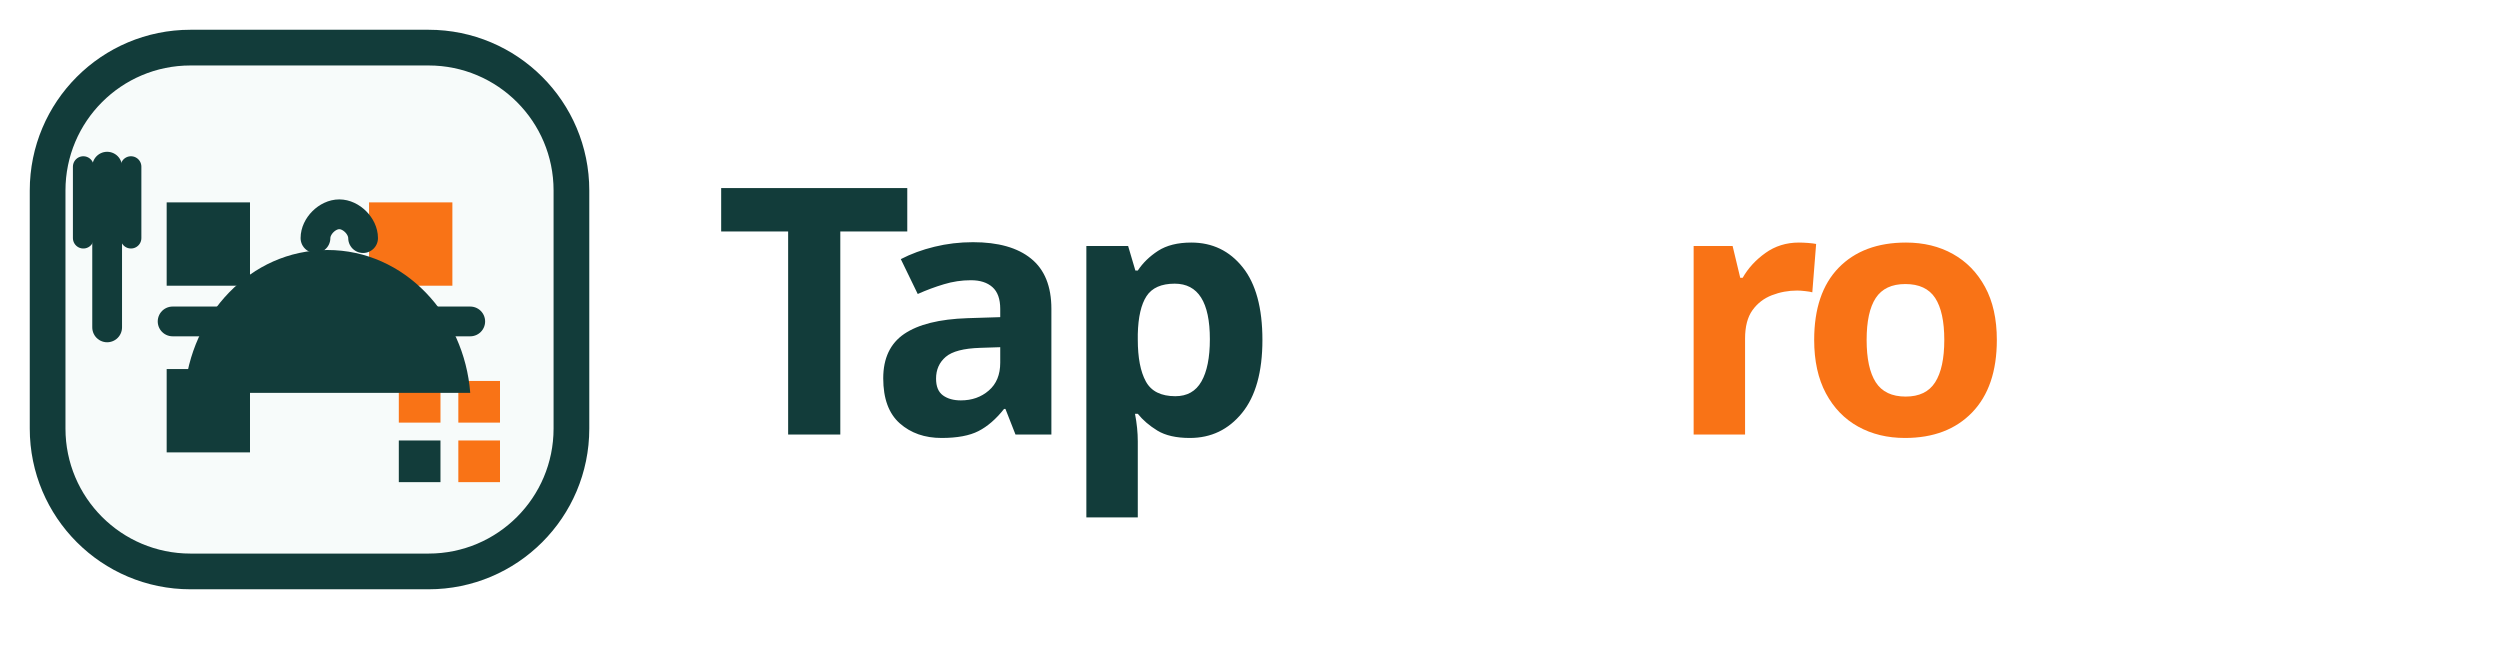
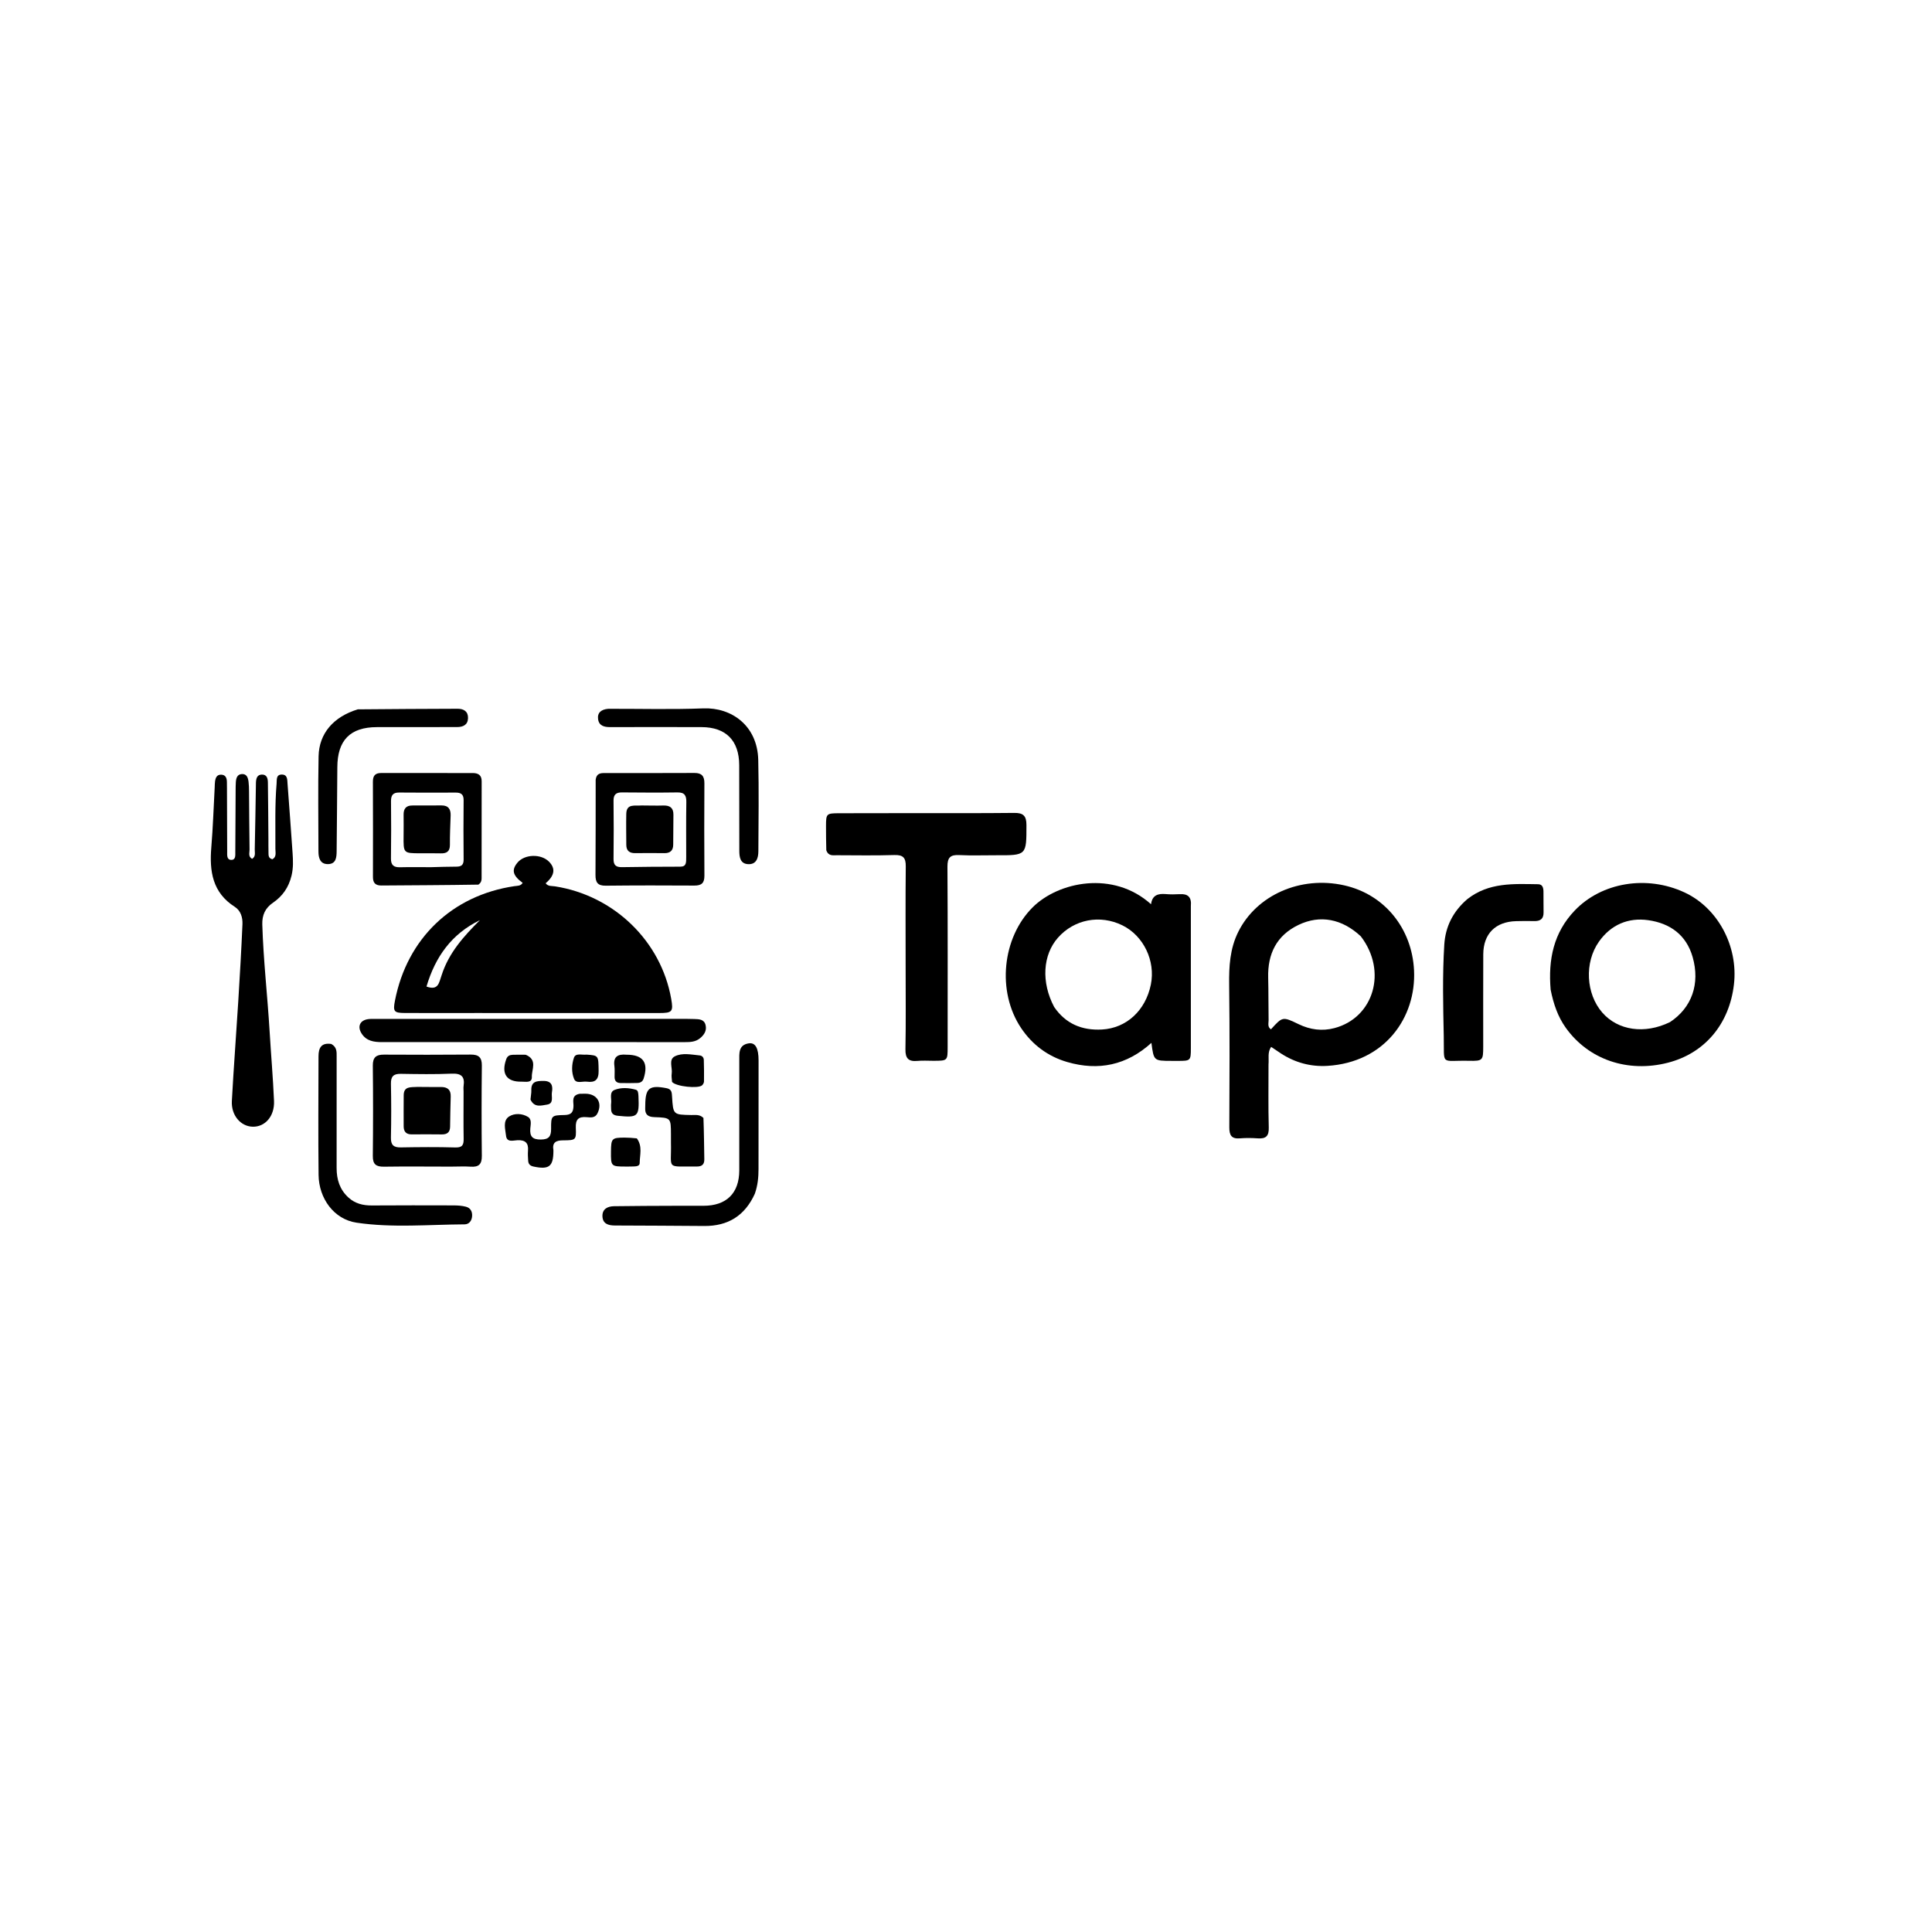
- <svg xmlns="http://www.w3.org/2000/svg" width="420" height="112" viewBox="0 0 420 112" fill="none">
-   <rect x="8" y="8" width="88" height="88" rx="24" fill="#F7FBFA" stroke="#123C3A" stroke-width="6" />
-   <path d="M28 34H42V48H28z" fill="#123C3A" />
-   <path d="M62 34H76V48H62z" fill="#F97316" />
-   <path d="M28 62H42V76H28z" fill="#123C3A" />
-   <path d="M67 64H74V71H67z" fill="#F97316" />
-   <path d="M77 64H84V71H77z" fill="#F97316" />
-   <path d="M67 74H74V81H67z" fill="#123C3A" />
-   <path d="M77 74H84V81H77z" fill="#F97316" />
-   <path d="M31 66c1-13 11-24 24-24s23 11 24 24H31z" fill="#123C3A" />
-   <path d="M53 40c0-2 2-4 4-4s4 2 4 4" fill="none" stroke="#123C3A" stroke-linecap="round" stroke-width="5" />
-   <path d="M18 28v27" fill="none" stroke="#123C3A" stroke-linecap="round" stroke-width="5" />
-   <path d="M14 28v12M22 28v12" fill="none" stroke="#123C3A" stroke-linecap="round" stroke-width="3.5" />
-   <path d="M29 54h50" fill="none" stroke="#123C3A" stroke-linecap="round" stroke-width="5" />
-   <text x="120" y="73" fill="#123C3A" font-family="Space Grotesk, IBM Plex Sans, sans-serif" font-size="58" font-weight="700" letter-spacing="-3">Tap</text>
-   <text x="280" y="73" fill="#F97316" font-family="Space Grotesk, IBM Plex Sans, sans-serif" font-size="58" font-weight="700" letter-spacing="-3">ro</text>
+ <svg xmlns="http://www.w3.org/2000/svg" version="1.1" id="Layer_1" x="0px" y="0px" width="100%" viewBox="0 0 1024 1024" enable-background="new 0 0 1024 1024" xml:space="preserve">
+   <path fill="#000000" opacity="1" stroke="none" d=" M252,536.916   C239.176,536.919 226.851,536.97 214.527,536.906   C208.771,536.876 208.224,536.08 209.341,530.341   C215.753,497.417 239.619,474.556 272.647,469.684   C274.218,469.452 276.007,469.663 277.014,467.936   C271.738,464.038 271.011,461.129 274.276,457.205   C278.029,452.695 286.731,452.424 290.968,456.686   C294.562,460.301 293.996,464.087 289.207,468.143   C290.468,469.9 292.45,469.515 294.17,469.784   C325.43,474.669 350.341,498.764 355.746,529.371   C356.947,536.168 356.336,536.93 349.429,536.931   C317.12,536.937 284.81,536.923 252,536.916  M234.118,516.734   C237.891,505.01 245.854,496.168 254.371,487.7   C239.334,494.983 230.706,507.16 226.047,522.895   C232.51,525.218 232.658,520.692 234.118,516.734  z" />
+   <path fill="#000000" opacity="1" stroke="none" d=" M672.337,564.185   C672.351,575.654 672.166,586.655 672.472,597.641   C672.598,602.148 670.953,603.651 666.696,603.352   C663.546,603.13 660.35,603.081 657.207,603.345   C652.708,603.723 651.544,601.709 651.565,597.486   C651.69,572.331 651.793,547.174 651.478,522.022   C651.356,512.236 651.847,502.84 656.33,493.851   C666.019,474.425 689.247,464.091 712.366,469.233   C734.027,474.05 748.386,492.296 749.469,514.235   C750.714,539.428 733.804,563.108 703.559,564.93   C694.686,565.465 686.394,563.214 678.892,558.328   C677.244,557.255 675.622,556.143 673.728,554.875   C671.709,557.783 672.638,560.857 672.337,564.185  M721.251,496.262   C711.367,487.039 699.746,484.704 688.243,490.214   C676.612,495.784 671.828,505.562 672.161,518.213   C672.357,525.69 672.254,533.175 672.385,540.655   C672.414,542.32 671.669,544.313 673.635,545.552   C679.81,538.743 679.804,538.754 688.366,542.867   C694.423,545.777 700.74,546.641 707.279,544.913   C728.103,539.409 735.482,514.785 721.251,496.262  z" />
+   <path fill="#000000" opacity="1" stroke="none" d=" M631.181,480.23   C631.183,505.682 631.196,530.658 631.18,555.635   C631.175,562.157 630.992,562.297 624.396,562.296   C623.23,562.296 622.065,562.288 620.899,562.286   C611.529,562.268 611.529,562.268 610.274,552.742   C597.152,564.627 582.208,567.683 565.707,562.912   C555.392,559.93 547.156,553.741 541.239,544.933   C528.176,525.489 531.23,496.941 547.335,480.896   C560.921,467.36 590.001,461.178 610.083,479.275   C610.676,474.439 613.781,473.527 617.83,473.879   C620.309,474.095 622.829,474.065 625.317,473.921   C629.54,473.675 631.643,475.381 631.181,480.23  M558.722,533.707   C564.831,542.662 573.509,546.247 584.08,545.66   C597.063,544.939 607.167,535.59 609.97,521.864   C612.534,509.307 606.115,495.953 594.862,490.434   C583.012,484.622 569.311,487.268 560.714,497.029   C552.708,506.118 551.754,520.526 558.722,533.707  z" />
+   <path fill="#000000" opacity="1" stroke="none" d=" M821.87,524.551   C820.529,508.532 823.415,494.321 834.665,482.565   C848.91,467.679 872.8,463.672 892.889,473.034   C910.503,481.242 921.372,501.513 919.023,521.773   C916.586,542.787 903.529,558.26 884.009,563.265   C862.724,568.724 841.999,561.651 829.908,544.758   C825.662,538.827 823.379,532.077 821.87,524.551  M885.137,541.731   C896.69,534.12 901.211,521.406 897.125,507.198   C893.746,495.447 885.105,489.337 873.599,487.715   C862.95,486.213 853.817,490.149 847.517,499.03   C839.626,510.153 840.598,526.776 849.246,536.686   C857.509,546.156 871.631,548.32 885.137,541.731  z" />
+   <path fill="#000000" opacity="1" stroke="none" d=" M437.956,450.633   C437.844,446.01 437.79,441.847 437.802,437.684   C437.82,431.297 438.043,431.058 444.67,431.034   C457.33,430.987 469.99,430.989 482.65,430.977   C500.974,430.96 519.299,431.062 537.621,430.86   C542.39,430.807 544.036,432.474 544.037,437.245   C544.042,453.388 544.179,453.379 527.934,453.304   C521.437,453.274 514.928,453.544 508.448,453.208   C503.714,452.964 502.137,454.473 502.168,459.37   C502.368,491.186 502.272,523.004 502.271,554.821   C502.27,562.215 502.266,562.216 494.78,562.241   C491.948,562.25 489.097,562.037 486.289,562.301   C481.586,562.743 479.808,561.048 479.902,556.125   C480.177,541.805 480.006,527.475 480.006,513.15   C480.005,495.159 479.887,477.167 480.075,459.178   C480.123,454.628 478.667,453.046 474.042,453.187   C463.89,453.496 453.722,453.333 443.561,453.294   C441.492,453.286 439.065,453.859 437.956,450.633  z" />
+   <path fill="#000000" opacity="1" stroke="none" d=" M154.53,464.061   C153.009,470.42 149.663,475.072 144.663,478.479   C140.547,481.284 138.876,485.067 139.023,489.974   C139.591,508.934 141.773,527.781 142.906,546.701   C143.642,558.984 144.705,571.25 145.237,583.54   C145.587,591.625 140.483,597.369 133.887,597.18   C127.54,596.998 122.478,591.135 122.889,583.533   C123.843,565.924 125.196,548.337 126.286,530.735   C127.129,517.12 127.922,503.499 128.509,489.872   C128.661,486.323 127.636,482.672 124.429,480.63   C112.587,473.086 110.951,461.769 111.999,449.115   C112.878,438.509 113.218,427.859 113.796,417.228   C113.85,416.231 113.829,415.223 113.964,414.237   C114.228,412.303 114.873,410.518 117.242,410.593   C119.581,410.667 120.224,412.359 120.265,414.394   C120.288,415.56 120.296,416.725 120.3,417.891   C120.333,429.05 120.349,440.209 120.413,451.368   C120.423,453.144 120.088,455.674 122.506,455.756   C125.045,455.841 124.697,453.273 124.713,451.524   C124.808,440.698 124.833,429.873 124.89,419.047   C124.898,417.549 124.903,416.047 124.999,414.553   C125.137,412.422 125.739,410.368 128.253,410.264   C130.831,410.157 131.468,412.27 131.732,414.338   C131.942,415.983 131.978,417.657 131.992,419.319   C132.085,429.645 132.105,439.972 132.268,450.296   C132.294,451.942 131.421,454.011 133.616,455.202   C135.669,453.957 134.984,451.932 135.022,450.24   C135.275,439.091 135.434,427.939 135.622,416.788   C135.634,416.122 135.622,415.455 135.651,414.79   C135.747,412.649 136.229,410.579 138.827,410.538   C141.518,410.496 141.961,412.707 141.991,414.767   C142.134,424.759 142.185,434.752 142.264,444.744   C142.282,447.076 142.233,449.409 142.308,451.739   C142.353,453.171 142.077,454.848 144.362,455.433   C146.712,454.173 145.947,451.782 145.96,449.807   C146.033,438.322 145.632,426.83 146.602,415.361   C146.779,413.264 146.243,410.483 149.43,410.531   C152.42,410.575 152.243,413.214 152.401,415.395   C153.289,427.666 154.273,439.931 155.078,452.207   C155.328,456.013 155.528,459.866 154.53,464.061  z" />
+   <path fill="#000000" opacity="1" stroke="none" d=" M777.675,476.584   C789.096,467.59 802.252,468.486 815.234,468.657   C817.668,468.689 818.045,470.654 818.071,472.594   C818.119,476.256 818.062,479.919 818.121,483.581   C818.177,487.041 816.375,488.29 813.116,488.195   C809.956,488.103 806.789,488.152 803.628,488.228   C792.688,488.49 786.233,494.858 786.163,505.757   C786.06,522.072 786.161,538.388 786.138,554.704   C786.127,562.044 785.904,562.401 778.525,562.242   C763.202,561.91 765.554,565.203 765.219,549.14   C764.884,533.013 764.491,516.852 765.498,500.723   C766.097,491.125 770.097,483.128 777.675,476.584  z" />
+   <path fill="#000000" opacity="1" stroke="none" d=" M312,552.338   C275.188,552.331 238.875,552.299 202.563,552.343   C198.194,552.348 194.197,551.798 191.638,547.761   C189.284,544.047 190.793,540.77 195.123,540.164   C196.433,539.981 197.783,540.049 199.114,540.048   C254.083,540.035 309.051,540.027 364.019,540.022   C365.351,540.022 366.684,540.049 368.016,540.098   C370.555,540.19 373.259,540.19 373.988,543.374   C374.66,546.307 373.206,548.513 371.012,550.306   C368.651,552.235 365.851,552.359 362.971,552.353   C346.148,552.323 329.324,552.337 312,552.338  z" />
+   <path fill="#000000" opacity="1" stroke="none" d=" M238.997,618.335   C226.854,618.324 215.209,618.193 203.569,618.365   C199.392,618.426 197.551,617.183 197.601,612.703   C197.779,596.737 197.772,580.767 197.6,564.801   C197.552,560.376 199.407,558.949 203.55,558.975   C218.852,559.069 234.155,559.071 249.457,558.951   C253.631,558.919 255.439,560.355 255.391,564.768   C255.217,580.734 255.208,596.704 255.383,612.67   C255.432,617.096 253.72,618.654 249.473,618.361   C246.162,618.133 242.822,618.327 238.997,618.335  M245.708,578.573   C245.705,577.575 245.574,576.558 245.719,575.582   C246.461,570.579 244.493,568.835 239.366,569.061   C230.398,569.456 221.4,569.301 212.419,569.154   C208.548,569.09 207.125,570.558 207.203,574.446   C207.394,583.926 207.405,593.414 207.2,602.893   C207.116,606.809 208.538,608.218 212.407,608.151   C222.054,607.985 231.711,607.896 241.352,608.179   C245.154,608.291 245.8,606.731 245.744,603.508   C245.606,595.524 245.703,587.537 245.708,578.573  z" />
+   <path fill="#000000" opacity="1" stroke="none" d=" M315.718,413.277   C316.133,409.844 318.348,409.731 320.592,409.73   C336.417,409.72 352.243,409.778 368.067,409.686   C371.975,409.663 373.362,411.406 373.343,415.147   C373.261,431.471 373.232,447.797 373.353,464.121   C373.382,468.039 371.824,469.394 368.007,469.37   C352.349,469.269 336.689,469.262 321.032,469.434   C316.778,469.481 315.593,467.668 315.623,463.722   C315.752,447.065 315.683,430.407 315.718,413.277  M363.704,454.09   C363.707,444.454 363.605,434.816 363.768,425.183   C363.826,421.706 362.914,419.946 359.076,420.001   C349.276,420.142 339.473,420.087 329.672,419.999   C326.557,419.971 325.15,421.121 325.185,424.379   C325.295,434.678 325.324,444.981 325.187,455.279   C325.142,458.608 326.553,459.657 329.645,459.609   C339.937,459.449 350.231,459.348 360.523,459.354   C363.864,459.356 363.69,457.185 363.704,454.09  z" />
+   <path fill="#000000" opacity="1" stroke="none" d=" M253.551,468.871   C236.14,469.156 219.151,469.205 202.162,469.334   C198.972,469.358 197.664,467.952 197.671,464.823   C197.709,447.994 197.714,431.164 197.647,414.335   C197.635,411.233 198.778,409.704 202.013,409.713   C218.175,409.759 234.338,409.747 250.501,409.727   C253.469,409.723 255.296,410.809 255.293,414.063   C255.273,431.225 255.275,448.388 255.26,465.55   C255.259,466.75 254.989,467.867 253.551,468.871  M228.478,459.622   C232.961,459.517 237.444,459.33 241.926,459.34   C244.633,459.345 245.763,458.35 245.732,455.513   C245.62,445.044 245.629,434.572 245.73,424.103   C245.76,420.984 244.284,420.075 241.46,420.089   C231.489,420.142 221.517,420.145 211.546,420.061   C208.293,420.033 207.214,421.513 207.245,424.632   C207.346,434.769 207.356,444.909 207.22,455.045   C207.173,458.574 208.722,459.743 212.03,459.661   C217.179,459.534 222.333,459.621 228.478,459.622  z" />
+   <path fill="#000000" opacity="1" stroke="none" d=" M400.078,632.705   C394.744,644.471 385.759,649.864 373.365,649.8   C357.545,649.719 341.725,649.556 325.905,649.543   C322.248,649.54 319.377,648.527 319.303,644.515   C319.234,640.773 322.106,639.366 325.4,639.316   C336.226,639.151 347.055,639.141 357.883,639.091   C362.881,639.068 367.879,639.087 372.877,639.088   C385.032,639.09 391.807,632.434 391.829,620.333   C391.864,601.007 391.825,581.68 391.838,562.354   C391.84,558.349 391.325,553.84 396.857,552.999   C400.383,552.463 402.058,555.583 402.058,562.064   C402.06,581.224 402.042,600.384 402.029,619.543   C402.026,623.892 401.662,628.19 400.078,632.705  z" />
+   <path fill="#000000" opacity="1" stroke="none" d=" M175.591,553.326   C178.651,555.01 178.425,557.608 178.426,560.105   C178.432,579.744 178.455,599.383 178.414,619.022   C178.401,625.127 180.041,630.481 184.68,634.713   C188.224,637.946 192.418,638.95 197.099,638.921   C211.578,638.829 226.058,638.841 240.538,638.886   C242.678,638.892 244.88,639.053 246.941,639.583   C249.31,640.192 250.379,642.078 250.231,644.538   C250.08,647.048 248.607,648.915 246.253,648.929   C227.143,649.042 207.907,650.861 188.969,648.042   C176.94,646.251 168.996,635.142 168.855,622.724   C168.619,601.756 168.77,580.784 168.818,559.813   C168.828,555.678 170.101,552.497 175.591,553.326  z" />
+   <path fill="#000000" opacity="1" stroke="none" d=" M322.402,375.682   C339.507,375.646 356.172,376.101 372.793,375.457   C387.585,374.884 401.455,384.45 401.886,402.793   C402.266,418.93 402.028,435.083 401.949,451.229   C401.931,454.79 400.87,458.286 396.453,458.018   C392.346,457.768 391.857,454.315 391.852,450.959   C391.829,435.811 391.844,420.664 391.795,405.516   C391.752,392.481 384.731,385.411 371.806,385.382   C355.66,385.347 339.513,385.335 323.367,385.383   C320.219,385.392 317.493,384.677 317.005,381.213   C316.522,377.786 318.579,376.003 322.402,375.682  z" />
+   <path fill="#000000" opacity="1" stroke="none" d=" M189.633,375.972   C207.553,375.801 225.042,375.716 242.531,375.656   C245.84,375.645 248.163,377.107 248.061,380.633   C247.958,384.16 245.507,385.36 242.243,385.359   C228.083,385.353 213.922,385.361 199.762,385.39   C185.592,385.418 178.844,392.356 178.795,406.666   C178.745,421.484 178.523,436.302 178.425,451.119   C178.403,454.506 178.103,457.944 173.825,457.996   C169.718,458.045 168.79,454.783 168.785,451.339   C168.757,434.513 168.519,417.682 168.858,400.863   C169.102,388.736 176.732,379.91 189.633,375.972  z" />
+   <path fill="#000000" opacity="1" stroke="none" d=" M307.255,579.729   C308.549,579.699 309.382,579.686 310.215,579.688   C316.46,579.7 319.449,584.574 316.649,590.146   C315.383,592.666 312.989,592.299 310.945,592.118   C306.629,591.734 304.996,593.272 305.19,597.756   C305.471,604.242 305.199,604.382 298.379,604.409   C294.674,604.424 292.608,605.529 293.316,609.605   C293.345,609.766 293.322,609.937 293.321,610.104   C293.284,618.29 290.97,620.041 282.751,618.288   C280.999,617.914 280.071,617.005 279.951,615.324   C279.821,613.5 279.708,611.651 279.854,609.835   C280.189,605.664 278.292,604.168 274.244,604.342   C272.003,604.439 268.588,605.669 268.2,601.921   C267.842,598.455 266.363,593.976 269.863,591.744   C272.651,589.967 276.767,590.07 279.879,592.009   C281.923,593.282 281.256,596.022 281.078,598.088   C280.709,602.378 282.229,604.026 286.696,603.974   C290.924,603.925 292.123,602.294 292.096,598.313   C292.048,591.291 292.237,591.121 299.269,590.982   C302.768,590.914 303.894,589.51 303.959,586.181   C304.006,583.808 302.772,580.511 307.255,579.729  z" />
+   <path fill="#000000" opacity="1" stroke="none" d=" M372.841,592.543   C373.13,600.106 373.179,607.261 373.302,614.414   C373.349,617.183 372.018,618.297 369.348,618.277   C352.543,618.151 355.996,620.127 355.621,605.658   C355.583,604.161 355.623,602.661 355.617,601.163   C355.582,592.508 355.584,592.404 346.745,592.101   C343.363,591.985 341.798,590.638 341.975,587.276   C342.001,586.777 342.003,586.277 342.006,585.778   C342.061,576.645 344.206,575.008 353.295,576.763   C356.053,577.296 356.071,579.116 356.197,581.167   C356.79,590.836 356.802,590.812 366.415,590.99   C368.531,591.029 370.788,590.517 372.841,592.543  z" />
+   <path fill="#000000" opacity="1" stroke="none" d=" M356.207,573.459   C356.06,571.694 355.817,570.34 356.019,569.055   C356.51,565.924 354.219,561.614 357.674,559.875   C361.649,557.874 366.441,558.974 370.881,559.404   C372.144,559.526 372.996,560.487 373.033,561.78   C373.141,565.584 373.198,569.393 373.134,573.197   C373.122,573.912 372.622,574.813 372.06,575.291   C369.993,577.049 358.444,575.955 356.207,573.459  z" />
+   <path fill="#000000" opacity="1" stroke="none" d=" M332.099,559.021   C340.925,559.012 343.799,563.263 341.163,571.574   C340.605,573.333 339.376,573.943 337.82,573.999   C334.831,574.105 331.836,574.082 328.845,574.029   C326.882,573.995 325.764,572.974 325.741,570.93   C325.718,568.934 325.896,566.913 325.639,564.949   C325.02,560.22 327.224,558.56 332.099,559.021  z" />
+   <path fill="#000000" opacity="1" stroke="none" d=" M337.534,603.358   C340.665,607.64 339.076,612.146 339.042,616.49   C339.031,617.866 337.594,618.166 336.389,618.224   C334.894,618.297 333.394,618.298 331.896,618.297   C323.832,618.291 323.758,618.215 323.83,610.374   C323.895,603.366 324.26,602.972 331.126,602.955   C333.118,602.95 335.111,603.11 337.534,603.358  z" />
+   <path fill="#000000" opacity="1" stroke="none" d=" M338.394,580.93   C338.873,591.889 338.185,592.463 327.552,591.401   C325.105,591.157 323.911,590.187 323.897,587.764   C323.891,586.772 323.784,585.766 323.917,584.793   C324.255,582.308 322.75,578.846 325.773,577.659   C329.283,576.279 333.249,576.541 336.97,577.572   C338.281,577.935 338.267,579.336 338.394,580.93  z" />
+   <path fill="#000000" opacity="1" stroke="none" d=" M278.637,559.04   C285.059,561.719 281.735,566.85 281.89,570.807   C282.022,574.167 278.573,573.257 276.428,573.304   C268.477,573.479 265.569,569.102 268.311,561.407   C268.926,559.681 270.133,559.125 271.712,559.064   C273.868,558.981 276.029,559.017 278.637,559.04  z" />
+   <path fill="#000000" opacity="1" stroke="none" d=" M310.892,558.972   C317.323,559.395 317.157,559.517 317.281,567.565   C317.354,572.295 315.431,573.904 311.056,573.31   C308.71,572.992 305.387,574.546 304.267,571.827   C302.828,568.334 302.981,564.201 304.194,560.634   C305.089,558 308.235,559.241 310.892,558.972  z" />
+   <path fill="#000000" opacity="1" stroke="none" d=" M281.171,582.79   C281.302,580.906 281.672,579.423 281.612,577.958   C281.41,573.05 284.605,572.895 288.191,572.914   C292.51,572.938 293.117,575.686 292.531,578.925   C292.11,581.248 293.761,584.897 289.894,585.476   C286.891,585.925 283.225,587.224 281.171,582.79  z" />
+   <path fill="#000000" opacity="1" stroke="none" d=" M221.249,576.087   C225.71,576.106 229.704,576.169 233.697,576.137   C237.147,576.109 238.998,577.55 238.887,581.192   C238.725,586.51 238.629,591.831 238.562,597.151   C238.525,600.091 237.058,601.296 234.192,601.26   C228.868,601.192 223.542,601.198 218.217,601.247   C215.261,601.275 213.959,599.769 213.952,596.963   C213.937,591.472 213.924,585.981 213.971,580.49   C214.012,575.634 217.709,576.318 221.249,576.087  z" />
+   <path fill="#000000" opacity="1" stroke="none" d=" M340.139,426.916   C344.275,426.934 347.932,427.055 351.582,426.939   C355.045,426.83 356.956,428.167 356.925,431.795   C356.881,437.109 356.88,442.423 356.816,447.736   C356.779,450.783 355.236,452.232 352.128,452.186   C346.98,452.111 341.83,452.123 336.681,452.182   C333.639,452.217 331.963,450.93 331.951,447.79   C331.931,442.31 331.82,436.827 331.94,431.349   C332.062,425.797 336.407,427.225 340.139,426.916  z" />
+   <path fill="#000000" opacity="1" stroke="none" d=" M213.915,442.91   C213.925,438.938 213.994,435.449 213.916,431.963   C213.844,428.732 215.12,426.916 218.54,426.927   C223.688,426.943 228.837,426.926 233.985,426.893   C237.653,426.869 238.958,428.889 238.844,432.285   C238.673,437.426 238.416,442.57 238.468,447.711   C238.504,451.261 236.809,452.39 233.569,452.298   C229.918,452.194 226.262,452.271 222.608,452.259   C213.804,452.228 213.804,452.226 213.915,442.91  z" />
</svg>
